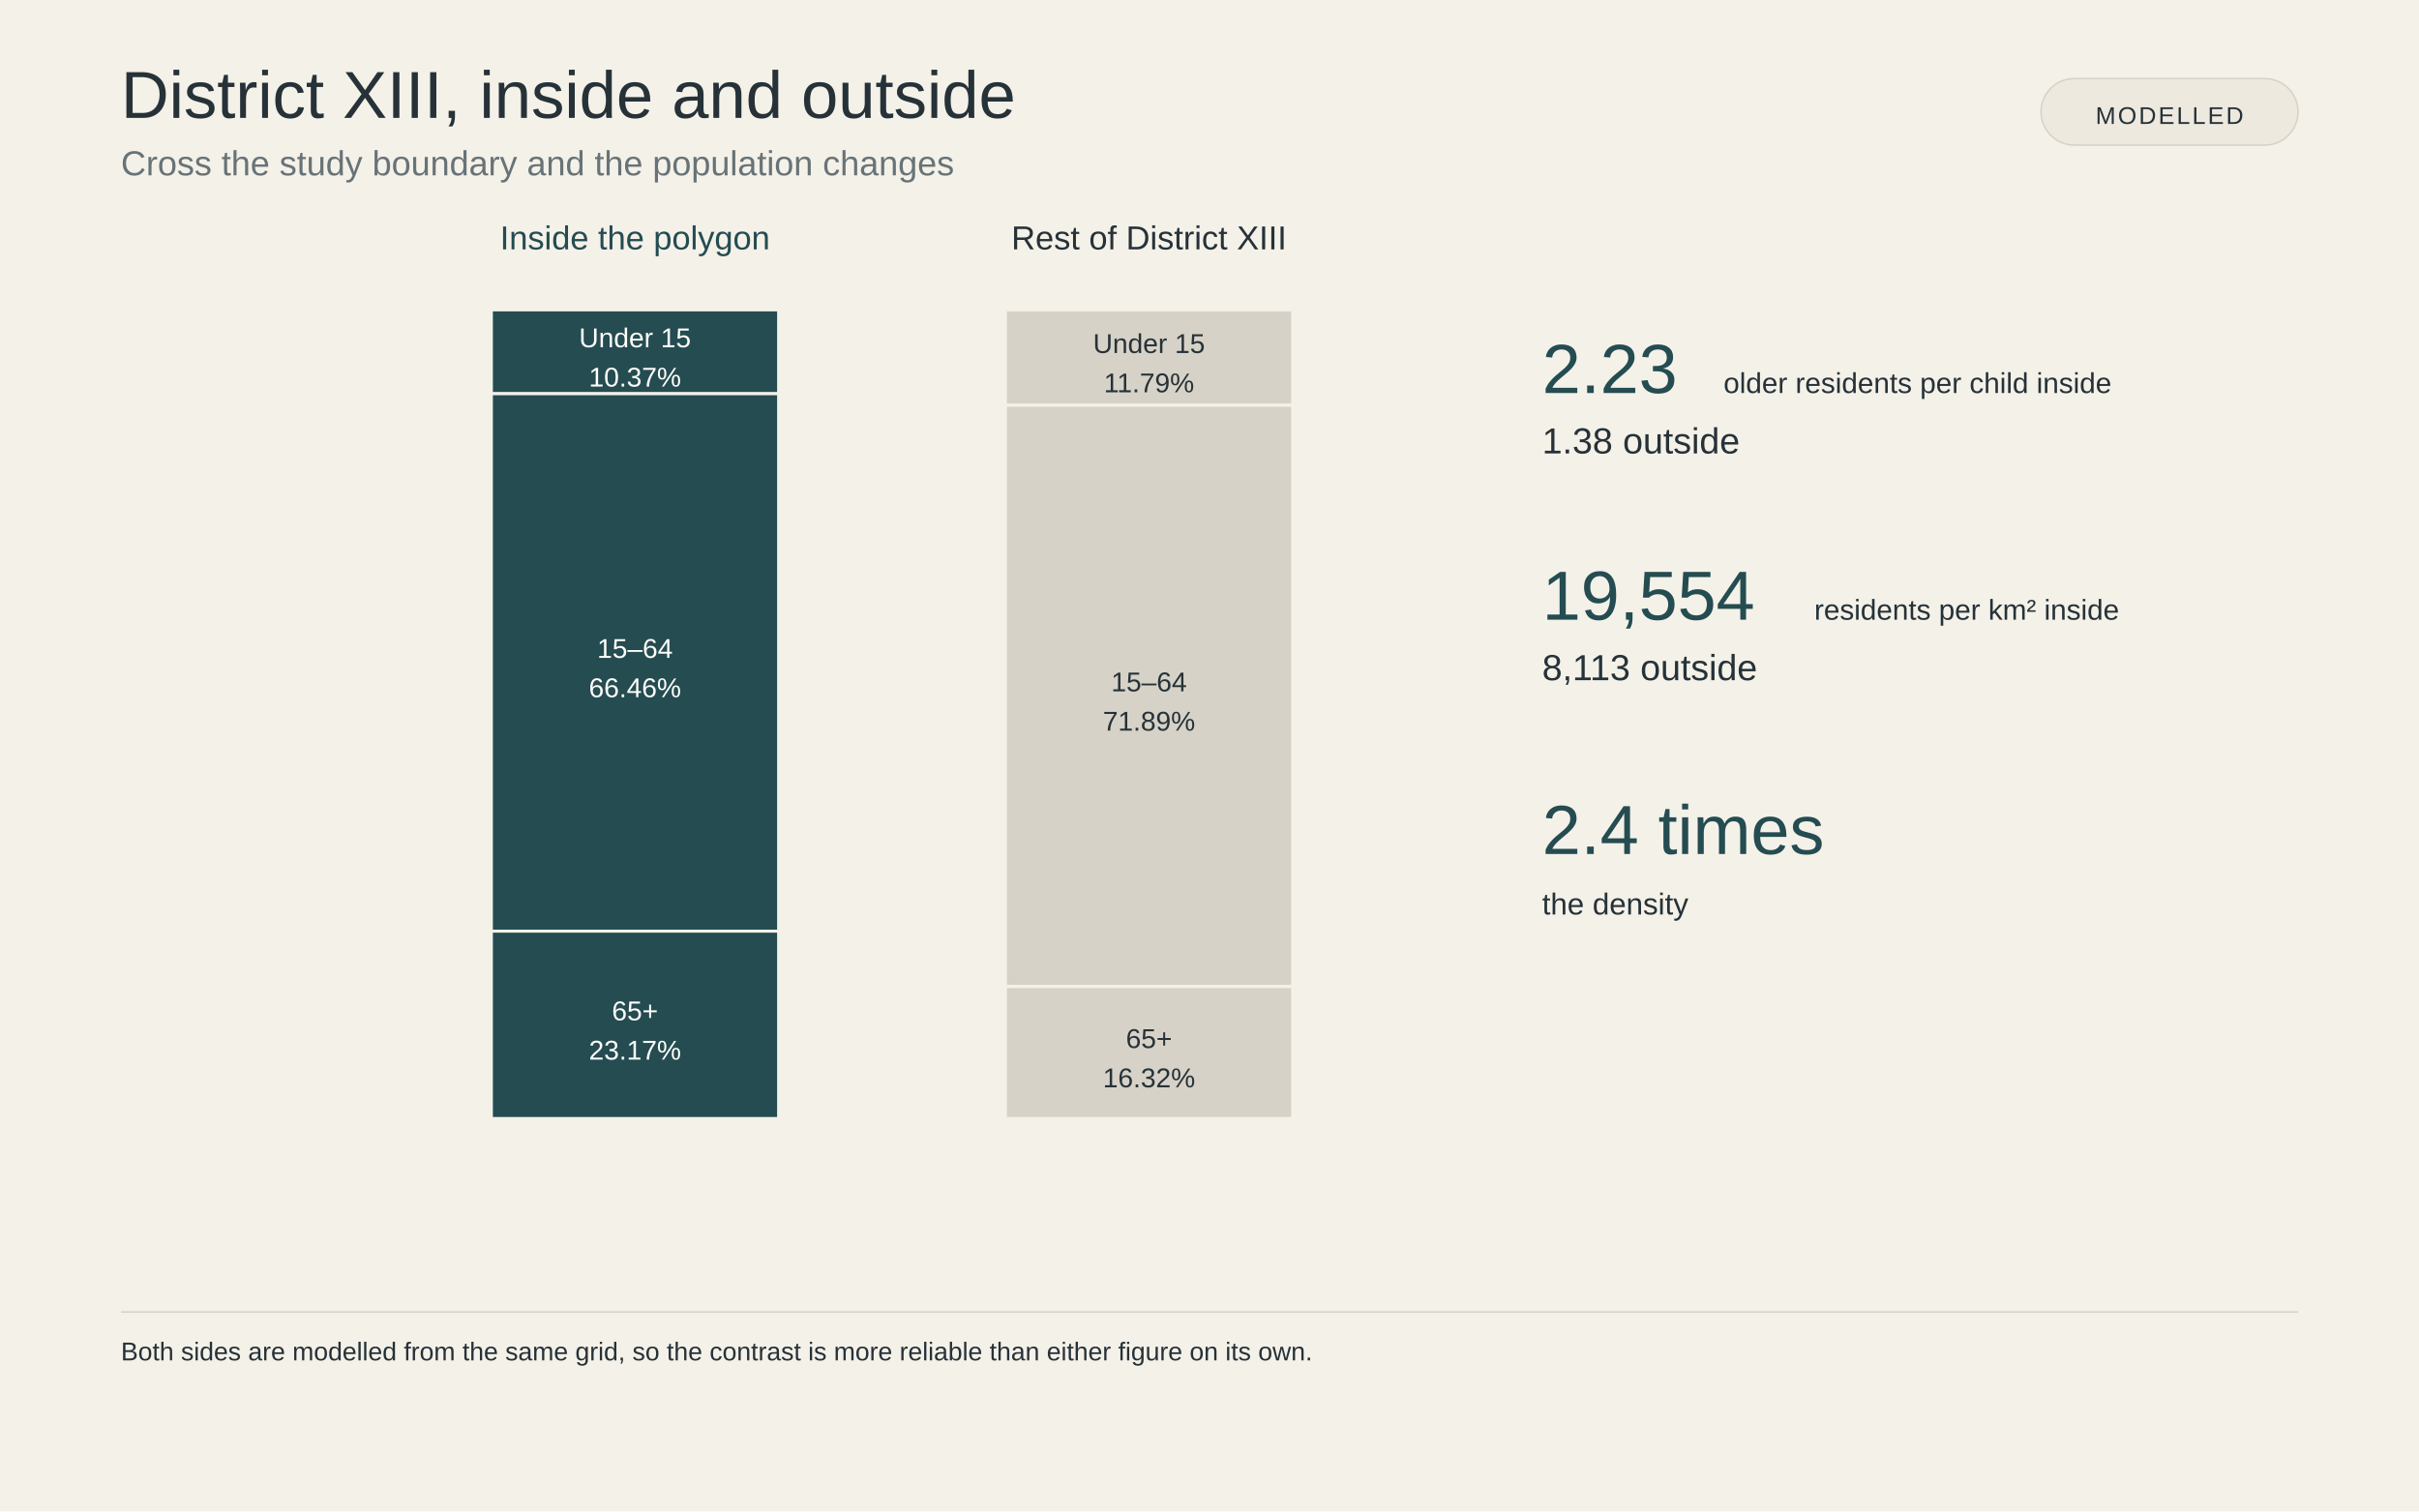
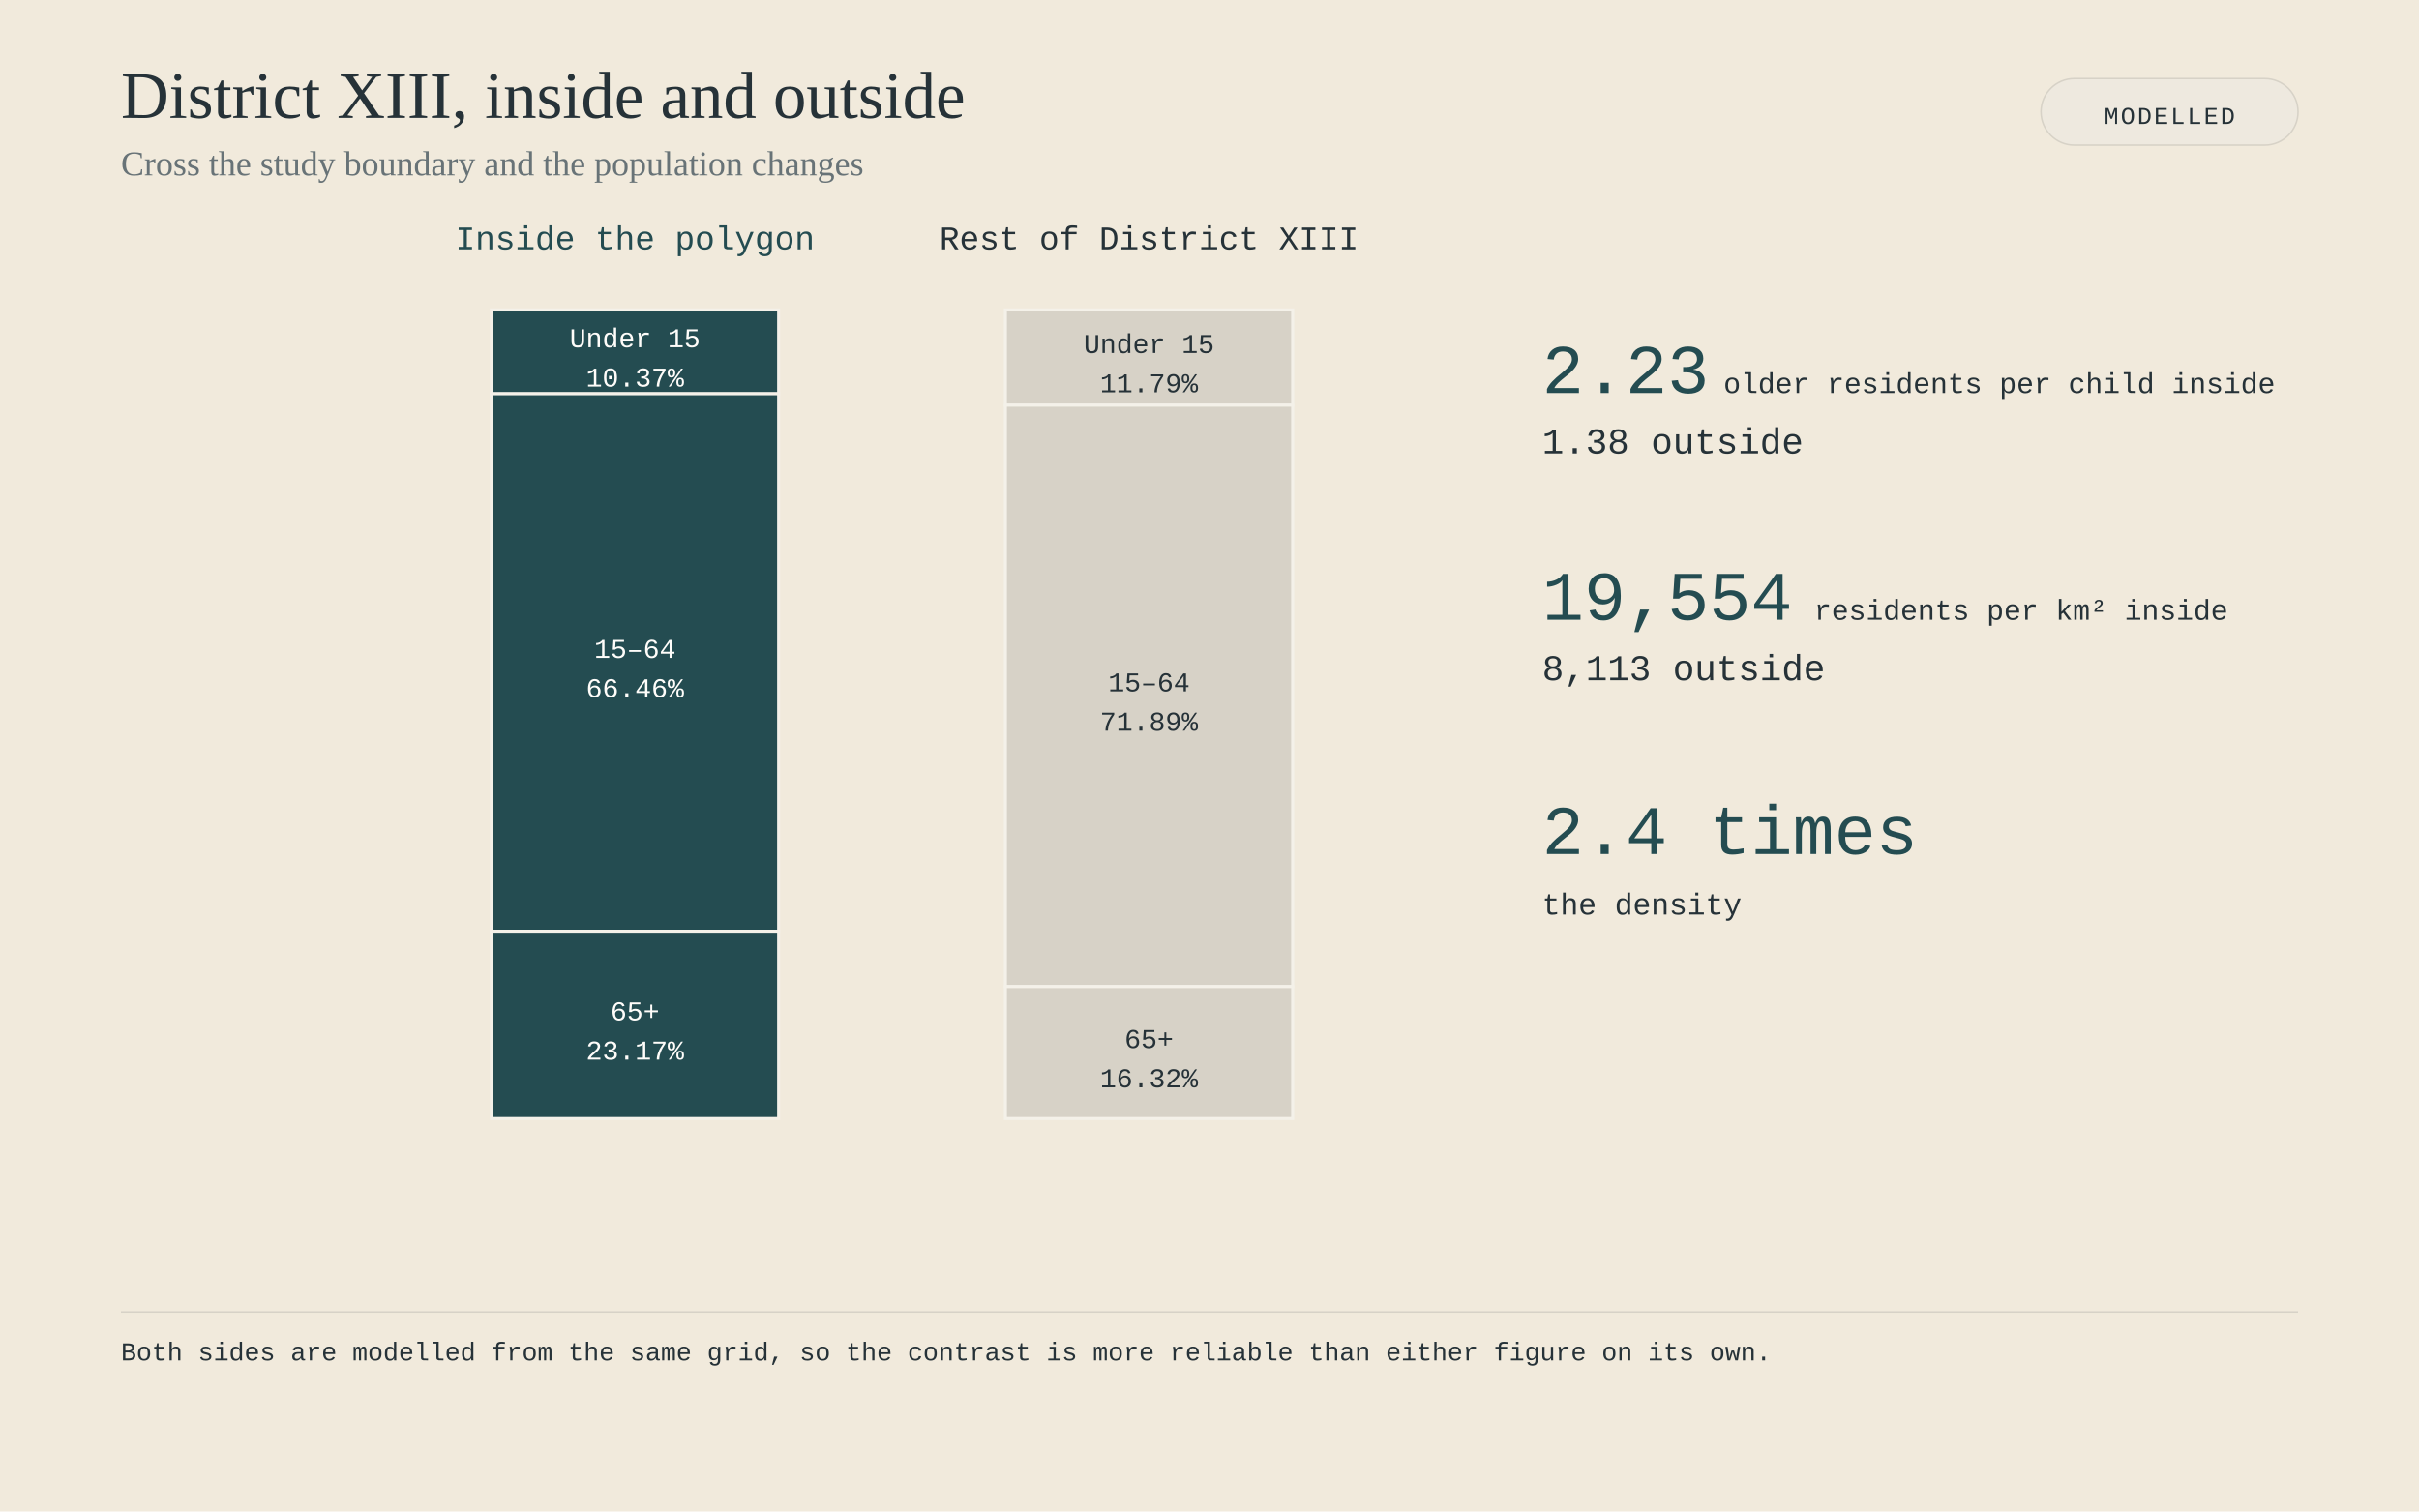
<svg xmlns="http://www.w3.org/2000/svg" width="1600" height="1000" viewBox="0 0 1600 1000" role="img" aria-labelledby="title desc">
-   <style>text{font-family:Arial,"Helvetica Neue",sans-serif;font-variant-numeric:tabular-nums lining-nums}.axis{shape-rendering:crispEdges}</style>
-   <rect x="0" y="0" width="1600" height="1000" fill="#F4F1E9" stroke="none" stroke-width="0" rx="0" opacity="1" />
+   <style>text{font-family:"Courier New",Courier,monospace;font-variant-numeric:tabular-nums lining-nums}svg&gt;text:nth-of-type(1),svg&gt;text:nth-of-type(2){font-family:Georgia,"Times New Roman",serif}.axis{shape-rendering:crispEdges}</style>
+   <rect x="0" y="0" width="1600" height="1000" fill="#F1EADC" stroke="none" stroke-width="0" rx="0" opacity="1" />
  <text x="80" y="78" font-size="44" fill="#263238" text-anchor="start" font-weight="500">District XIII, inside and outside</text>
  <text x="80" y="116" font-size="23" fill="#687377" text-anchor="start" font-weight="400">Cross the study boundary and the population changes</text>
  <rect x="1350" y="52" width="170" height="44" fill="#EEE9DF" stroke="#D7D2C7" stroke-width="1" rx="22" opacity="1" />
  <text x="1435" y="82" font-size="16" fill="#263238" text-anchor="middle" font-weight="500" letter-spacing="1.4">MODELLED</text>
  <text x="420" y="165" font-size="22" fill="#244C51" text-anchor="middle" font-weight="500">Inside the polygon</text>
  <text x="760" y="165" font-size="22" fill="#263238" text-anchor="middle" font-weight="500">Rest of District XIII</text>
  <rect x="325" y="205" width="190" height="55.48" fill="#244C51" stroke="#F4F1E9" stroke-width="2" rx="0" opacity="1" />
  <text x="420.0" y="229.74" font-size="18" fill="#FFFDFA" text-anchor="middle" font-weight="500">Under 15</text>
  <text x="420.0" y="255.74" font-size="18" fill="#FFFDFA" text-anchor="middle" font-weight="400">10.37%</text>
  <rect x="325" y="260.48" width="190" height="355.561" fill="#244C51" stroke="#F4F1E9" stroke-width="2" rx="0" opacity="1" />
  <text x="420.0" y="435.26" font-size="18" fill="#FFFDFA" text-anchor="middle" font-weight="500">15–64</text>
  <text x="420.0" y="461.26" font-size="18" fill="#FFFDFA" text-anchor="middle" font-weight="400">66.46%</text>
  <rect x="325" y="616.041" width="190" height="123.96" fill="#244C51" stroke="#F4F1E9" stroke-width="2" rx="0" opacity="1" />
  <text x="420.0" y="675.02" font-size="18" fill="#FFFDFA" text-anchor="middle" font-weight="500">65+</text>
  <text x="420.0" y="701.02" font-size="18" fill="#FFFDFA" text-anchor="middle" font-weight="400">23.17%</text>
  <rect x="665" y="205" width="190" height="63.076" fill="#D7D2C7" stroke="#F4F1E9" stroke-width="2" rx="0" opacity="1" />
  <text x="760.0" y="233.538" font-size="18" fill="#263238" text-anchor="middle" font-weight="500">Under 15</text>
  <text x="760.0" y="259.538" font-size="18" fill="#263238" text-anchor="middle" font-weight="400">11.79%</text>
  <rect x="665" y="268.077" width="190" height="384.612" fill="#D7D2C7" stroke="#F4F1E9" stroke-width="2" rx="0" opacity="1" />
  <text x="760.0" y="457.382" font-size="18" fill="#263238" text-anchor="middle" font-weight="500">15–64</text>
  <text x="760.0" y="483.382" font-size="18" fill="#263238" text-anchor="middle" font-weight="400">71.89%</text>
  <rect x="665" y="652.688" width="190" height="87.312" fill="#D7D2C7" stroke="#F4F1E9" stroke-width="2" rx="0" opacity="1" />
  <text x="760.0" y="693.344" font-size="18" fill="#263238" text-anchor="middle" font-weight="500">65+</text>
  <text x="760.0" y="719.344" font-size="18" fill="#263238" text-anchor="middle" font-weight="400">16.32%</text>
  <text x="1020" y="260" font-size="46" fill="#244C51" text-anchor="start" font-weight="500">2.23</text>
  <text x="1140" y="260" font-size="19" fill="#263238" text-anchor="start" font-weight="400">older residents per child inside</text>
  <text x="1020" y="300" font-size="24" fill="#263238" text-anchor="start" font-weight="500">1.38 outside</text>
  <text x="1020" y="410" font-size="46" fill="#244C51" text-anchor="start" font-weight="500">19,554</text>
  <text x="1200" y="410" font-size="19" fill="#263238" text-anchor="start" font-weight="400">residents per km² inside</text>
  <text x="1020" y="450" font-size="24" fill="#263238" text-anchor="start" font-weight="500">8,113 outside</text>
  <text x="1020" y="565" font-size="46" fill="#244C51" text-anchor="start" font-weight="500">2.4 times</text>
  <text x="1020" y="605" font-size="20" fill="#263238" text-anchor="start" font-weight="400">the density</text>
  <line x1="80" y1="868" x2="1520" y2="868" stroke="#D7D2C7" stroke-width="1" opacity="1" />
  <text x="80" y="900" font-size="17" fill="#263238" text-anchor="start" font-weight="400">
    <tspan x="80" dy="0">Both sides are modelled from the same grid, so the contrast is more reliable than either figure on its own.</tspan>
  </text>
</svg>
